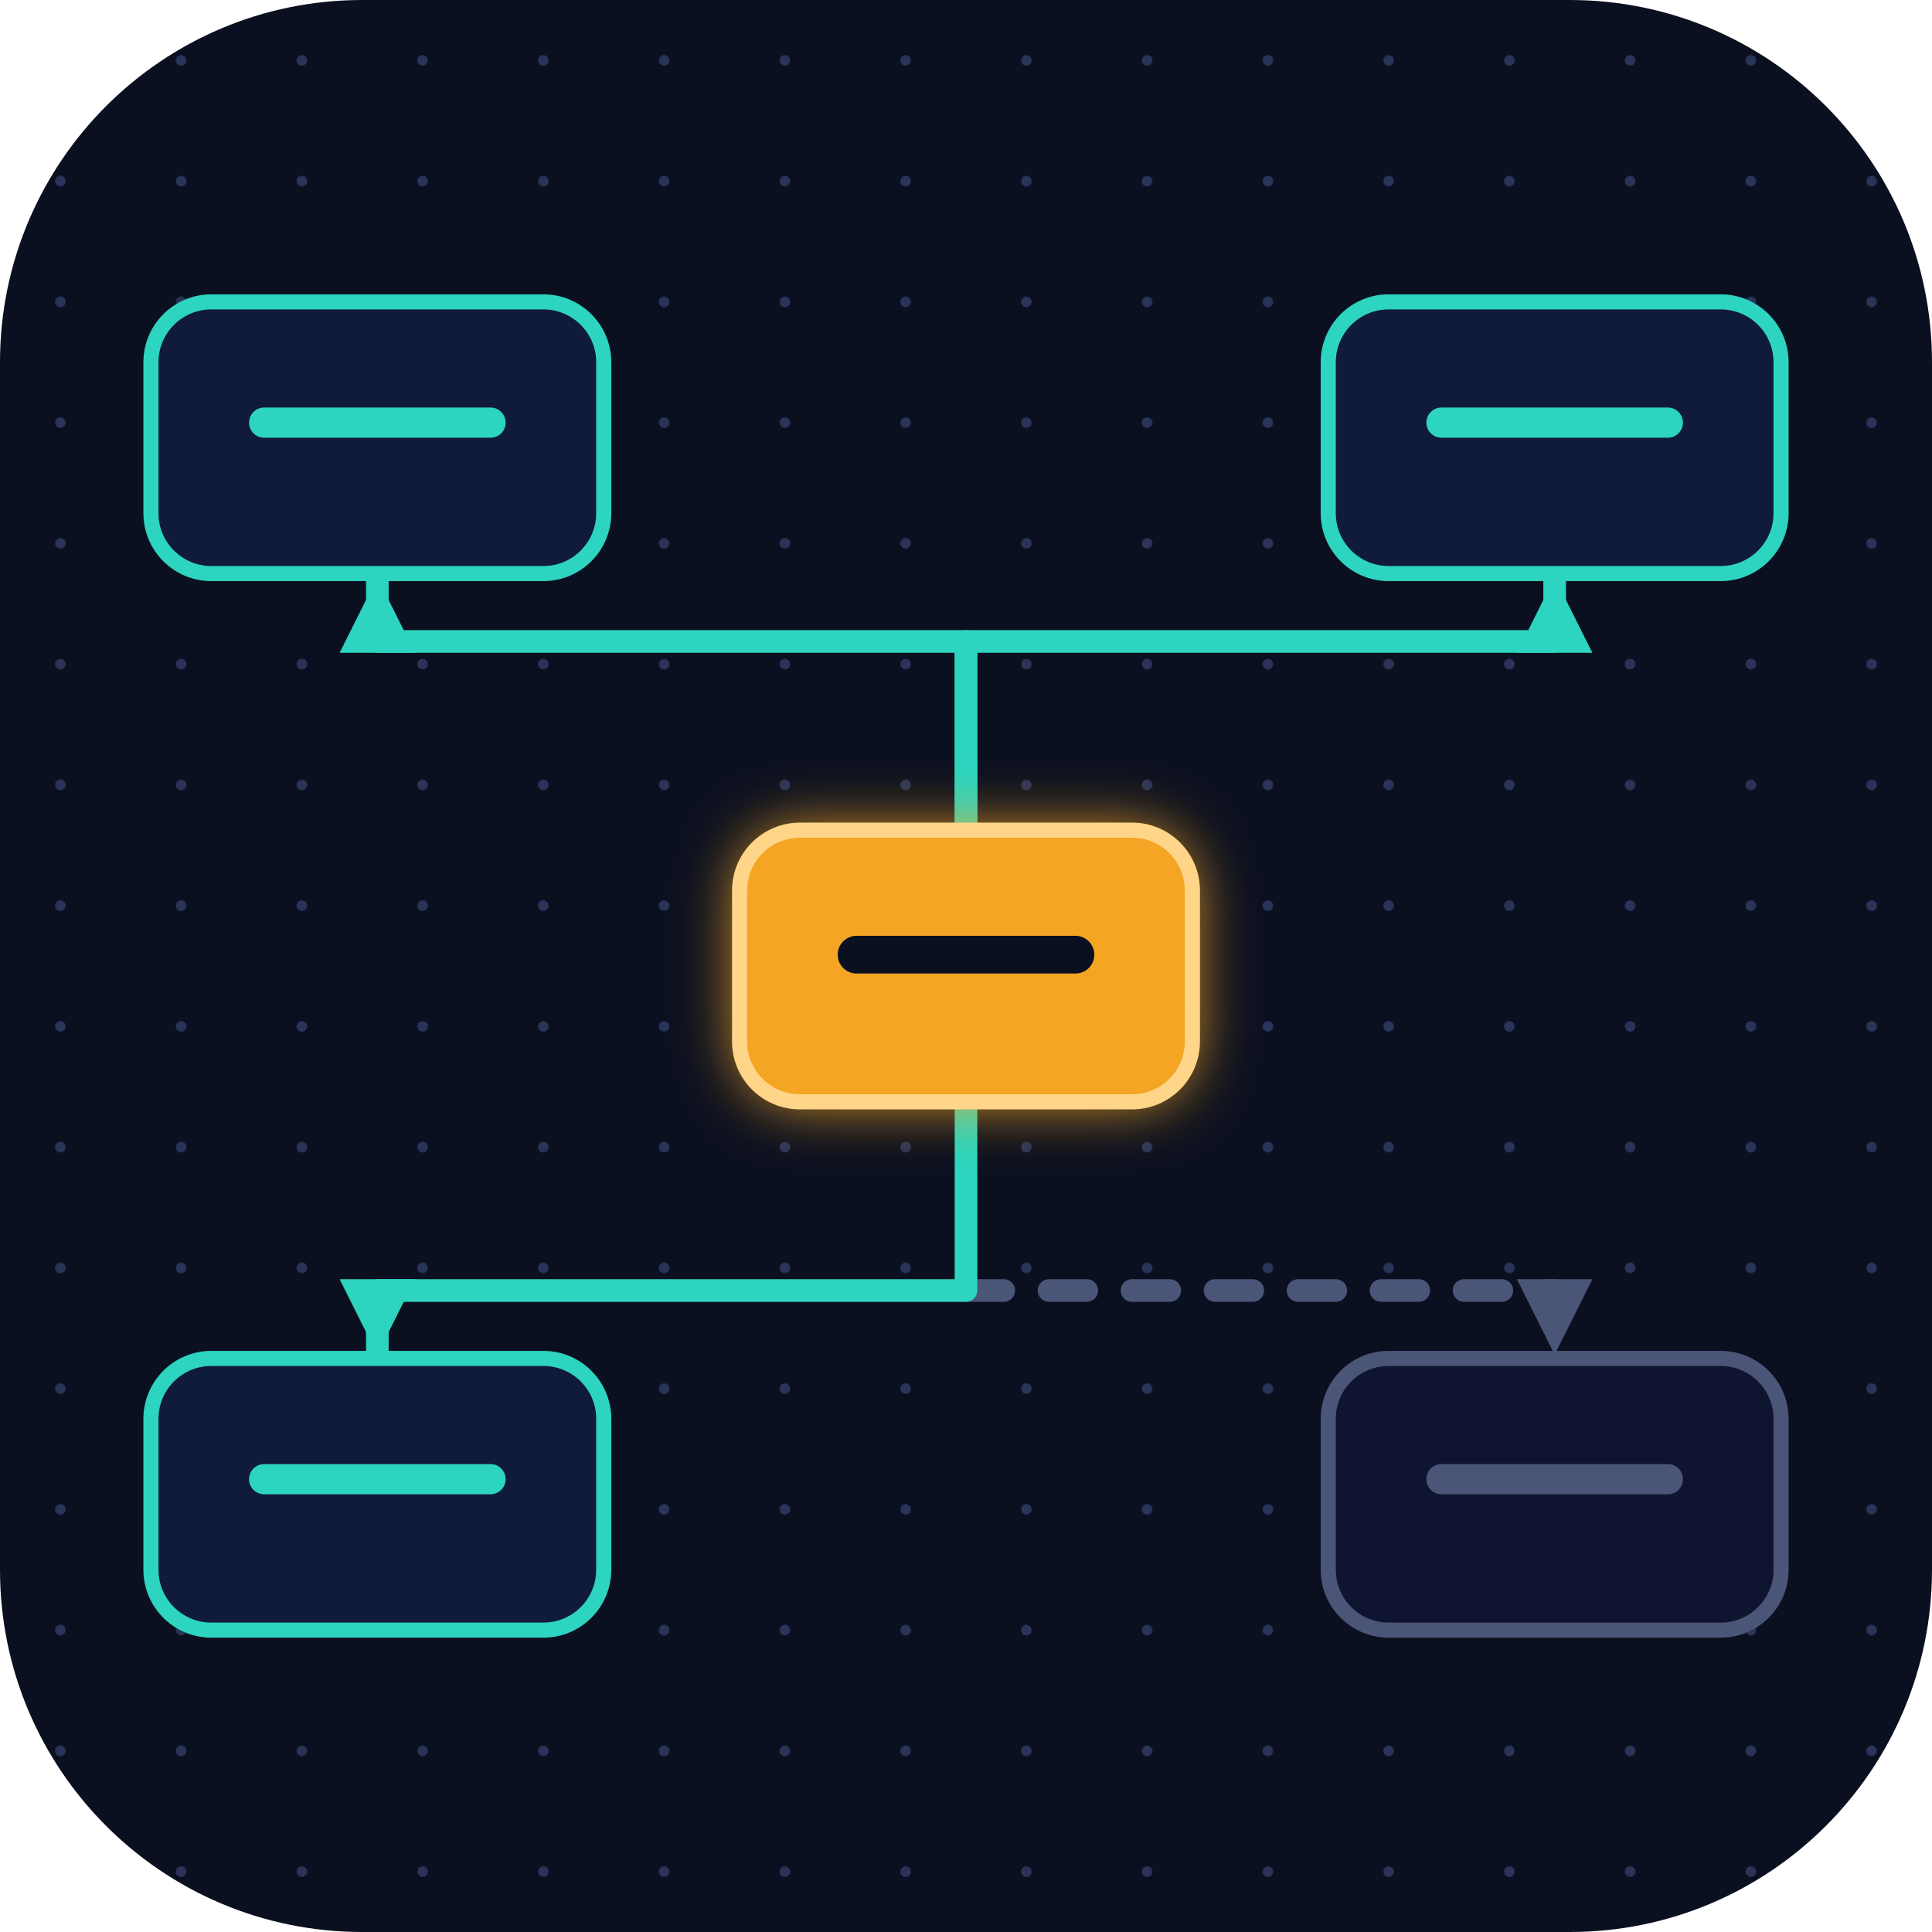
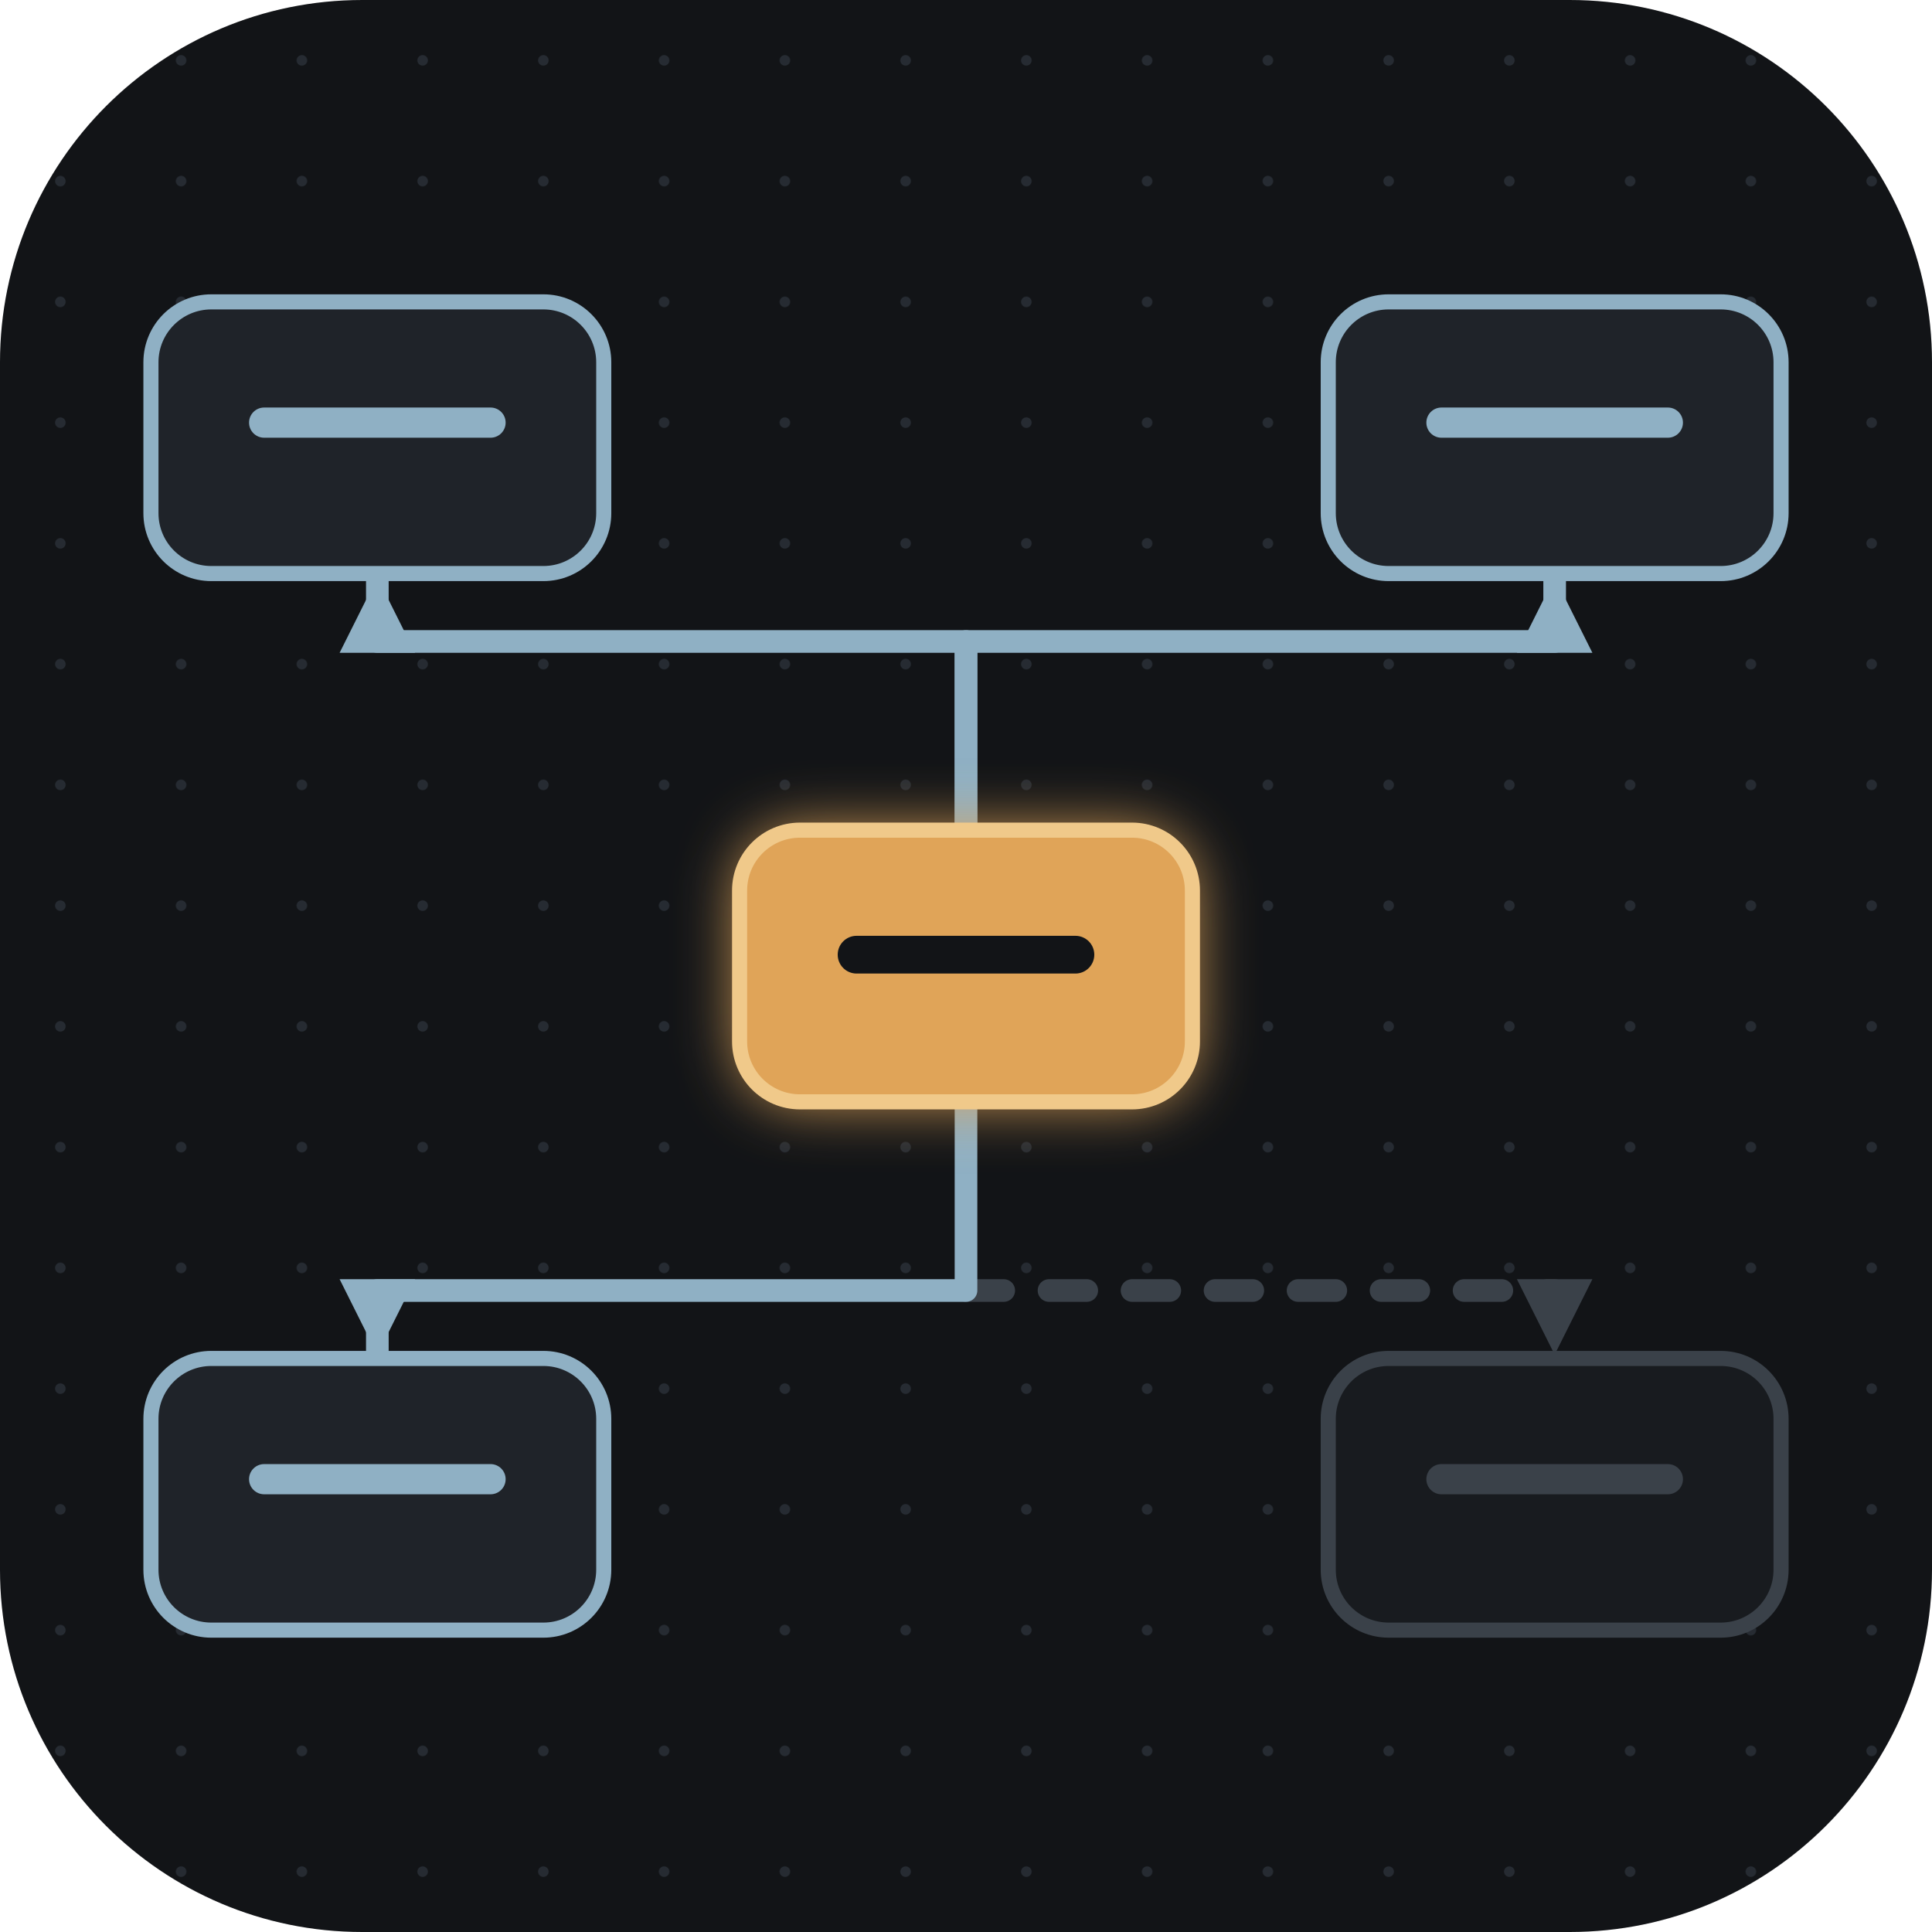
<svg xmlns="http://www.w3.org/2000/svg" viewBox="0 0 512 512" width="512" height="512" role="img" aria-label="systemap mark: one lit component and the neighbours it reaches">
  <defs>
    <pattern id="grid" width="32" height="32" patternUnits="userSpaceOnUse">
-       <circle cx="16" cy="16" r="1.4" fill="#2a3358" />
+       <circle cx="16" cy="16" r="1.4" fill="#262b32" />
    </pattern>
    <filter id="glow" x="-40%" y="-40%" width="180%" height="180%">
      <feGaussianBlur stdDeviation="8" result="b" />
      <feMerge>
        <feMergeNode in="b" />
        <feMergeNode in="SourceGraphic" />
      </feMerge>
    </filter>
    <marker id="tip" viewBox="0 0 10 10" refX="10" refY="5" markerWidth="20" markerHeight="20" markerUnits="userSpaceOnUse" orient="auto-start-reverse">
-       <path d="M0,0 L10,5 L0,10 z" fill="#2dd4bf" />
+       <path d="M0,0 L10,5 L0,10 z" fill="#8fb0c4" />
    </marker>
    <marker id="tip-dim" viewBox="0 0 10 10" refX="10" refY="5" markerWidth="20" markerHeight="20" markerUnits="userSpaceOnUse" orient="auto-start-reverse">
-       <path d="M0,0 L10,5 L0,10 z" fill="#4b5578" />
+       <path d="M0,0 L10,5 L0,10 z" fill="#3a4149" />
    </marker>
  </defs>
-   <rect width="512" height="512" rx="96" fill="#0b1020" />
+   <rect width="512" height="512" rx="96" fill="#121417" />
  <rect width="512" height="512" rx="96" fill="url(#grid)" />
  <g fill="none" stroke-width="6" stroke-linejoin="round" stroke-linecap="round">
-     <path d="M256,342 H412 V359" stroke="#4b5578" stroke-dasharray="10 12" marker-end="url(#tip-dim)" />
-     <path d="M256,220 V170 H100 V153" stroke="#2dd4bf" marker-end="url(#tip)" />
-     <path d="M256,220 V170 H412 V153" stroke="#2dd4bf" marker-end="url(#tip)" />
-     <path d="M256,292 V342 H100 V359" stroke="#2dd4bf" marker-end="url(#tip)" />
+     <path d="M256,342 H412 V359" stroke="#3a4149" stroke-dasharray="10 12" marker-end="url(#tip-dim)" />
+     <path d="M256,220 V170 H100 V153" stroke="#8fb0c4" marker-end="url(#tip)" />
+     <path d="M256,220 V170 H412 V153" stroke="#8fb0c4" marker-end="url(#tip)" />
+     <path d="M256,292 V342 H100 V359" stroke="#8fb0c4" marker-end="url(#tip)" />
  </g>
  <g stroke-width="4">
-     <rect x="40" y="80" width="120" height="72" rx="16" fill="#101a3a" stroke="#2dd4bf" />
-     <rect x="352" y="80" width="120" height="72" rx="16" fill="#101a3a" stroke="#2dd4bf" />
-     <rect x="40" y="360" width="120" height="72" rx="16" fill="#101a3a" stroke="#2dd4bf" />
-     <rect x="352" y="360" width="120" height="72" rx="16" fill="#0f1530" stroke="#4b5578" />
+     <rect x="40" y="80" width="120" height="72" rx="16" fill="#1f2329" stroke="#8fb0c4" />
+     <rect x="352" y="80" width="120" height="72" rx="16" fill="#1f2329" stroke="#8fb0c4" />
+     <rect x="40" y="360" width="120" height="72" rx="16" fill="#1f2329" stroke="#8fb0c4" />
+     <rect x="352" y="360" width="120" height="72" rx="16" fill="#181b1f" stroke="#3a4149" />
  </g>
-   <g fill="#2dd4bf">
+   <g fill="#8fb0c4">
    <rect x="66" y="108" width="68" height="8" rx="4" />
    <rect x="378" y="108" width="68" height="8" rx="4" />
    <rect x="66" y="388" width="68" height="8" rx="4" />
  </g>
-   <rect x="378" y="388" width="68" height="8" rx="4" fill="#4b5578" />
-   <rect x="196" y="220" width="120" height="72" rx="16" fill="#f5a524" filter="url(#glow)" />
-   <rect x="196" y="220" width="120" height="72" rx="16" fill="#f5a524" stroke="#ffd58a" stroke-width="4" />
-   <rect x="222" y="248" width="68" height="10" rx="5" fill="#0b1020" />
+   <rect x="378" y="388" width="68" height="8" rx="4" fill="#3a4149" />
+   <rect x="196" y="220" width="120" height="72" rx="16" fill="#e0a458" filter="url(#glow)" />
+   <rect x="196" y="220" width="120" height="72" rx="16" fill="#e0a458" stroke="#f0c98a" stroke-width="4" />
+   <rect x="222" y="248" width="68" height="10" rx="5" fill="#121417" />
</svg>
